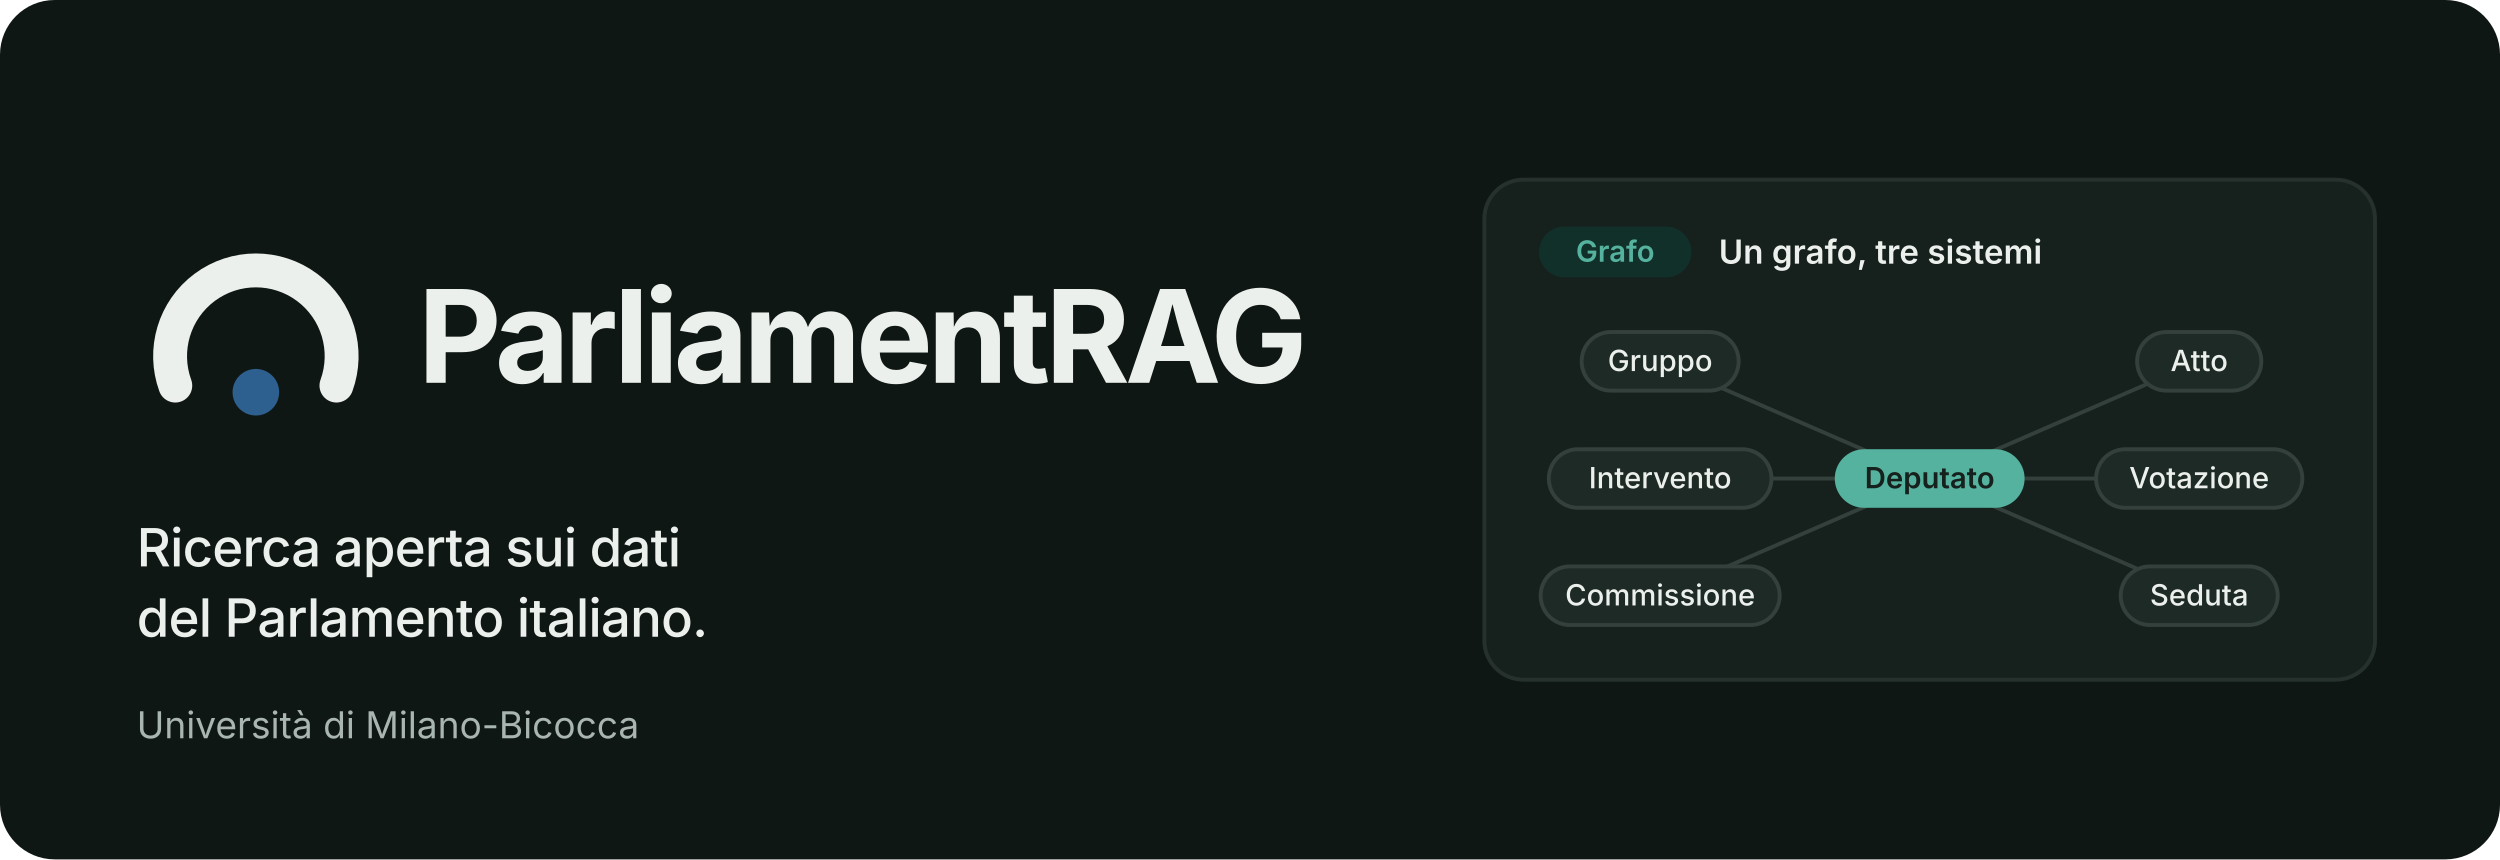
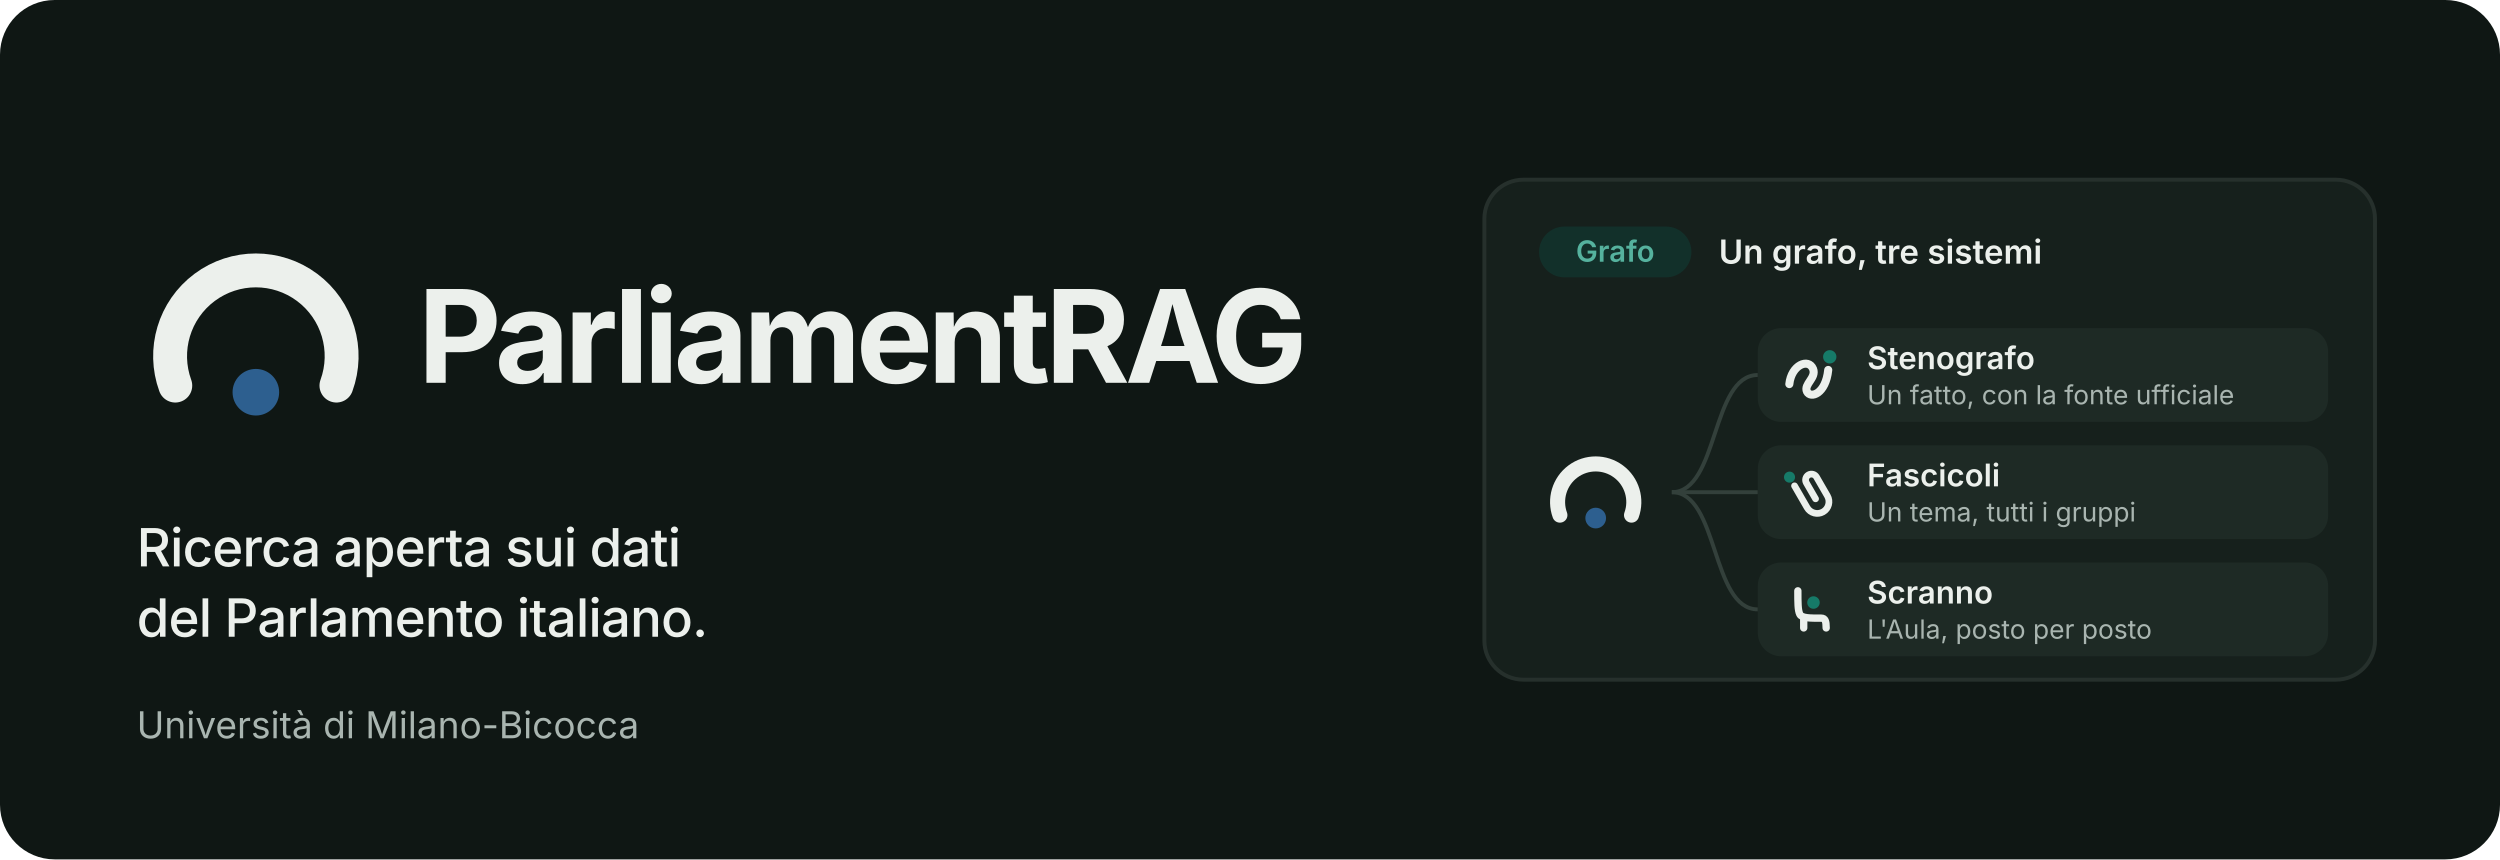
<svg xmlns="http://www.w3.org/2000/svg" width="1280" height="440" viewBox="0 0 1280 440" role="img" aria-label="ParliamentRAG: ricerca aperta sui dati del Parlamento italiano. Università di Milano-Bicocca.">
  <rect width="1280" height="440" rx="28" fill="#0F1714" />
  <svg x="70" y="126" width="122" height="90" viewBox="0 8 224 166">
    <path d="M 35.91 139.73 A 81 81 0 1 1 188.09 139.73" fill="none" stroke="#ECF0EC" stroke-width="32" stroke-linecap="round" />
    <circle cx="112" cy="146" r="22" fill="#2d5f8f" />
  </svg>
  <text x="214" y="196" font-family="Geist, Inter, -apple-system, 'Segoe UI', Helvetica, Arial, sans-serif" font-size="66" font-weight="700" letter-spacing="-2.6" fill="#ECF0EC">ParliamentRAG</text>
  <text x="70" y="290" font-family="Geist, Inter, -apple-system, 'Segoe UI', Helvetica, Arial, sans-serif" font-size="27" font-weight="500" letter-spacing="-0.4" fill="#ECF0EC">Ricerca aperta sui dati</text>
  <text x="70" y="326" font-family="Geist, Inter, -apple-system, 'Segoe UI', Helvetica, Arial, sans-serif" font-size="27" font-weight="500" letter-spacing="-0.4" fill="#ECF0EC">del Parlamento italiano.</text>
  <text x="70" y="378" font-family="Geist, Inter, -apple-system, 'Segoe UI', Helvetica, Arial, sans-serif" font-size="19" fill="#A9B5B0">Università di Milano-Bicocca</text>
  <rect x="760" y="92" width="456" height="256" rx="20" fill="#16201C" stroke="#26302C" stroke-width="2" />
  <rect x="788" y="116" width="78" height="26" rx="13" fill="#12302A" />
  <text x="827" y="134" text-anchor="middle" font-family="Geist, Inter, -apple-system, 'Segoe UI', Helvetica, Arial, sans-serif" font-size="15" font-weight="600" fill="#55B29E">Grafo</text>
  <text x="880" y="135" font-family="Geist, Inter, -apple-system, 'Segoe UI', Helvetica, Arial, sans-serif" font-size="17" font-weight="600" fill="#ECF0EC">Un grafo, tre sistemi</text>
-   <line x1="988" y1="245" x2="850" y2="185" stroke="#33403B" stroke-width="2" />
-   <line x1="988" y1="245" x2="850" y2="245" stroke="#33403B" stroke-width="2" />
-   <line x1="988" y1="245" x2="850" y2="305" stroke="#33403B" stroke-width="2" />
-   <line x1="988" y1="245" x2="1126" y2="185" stroke="#33403B" stroke-width="2" />
-   <line x1="988" y1="245" x2="1126" y2="245" stroke="#33403B" stroke-width="2" />
-   <line x1="988" y1="245" x2="1126" y2="305" stroke="#33403B" stroke-width="2" />
-   <rect x="809.8" y="170" width="80.4" height="30" rx="15" fill="#1E2A25" stroke="#33403B" stroke-width="2" />
-   <text x="850" y="190" text-anchor="middle" font-family="Geist, Inter, -apple-system, 'Segoe UI', Helvetica, Arial, sans-serif" font-size="15" font-weight="500" fill="#ECF0EC">Gruppo</text>
-   <rect x="793.0" y="230" width="114.0" height="30" rx="15" fill="#1E2A25" stroke="#33403B" stroke-width="2" />
-   <text x="850" y="250" text-anchor="middle" font-family="Geist, Inter, -apple-system, 'Segoe UI', Helvetica, Arial, sans-serif" font-size="15" font-weight="500" fill="#ECF0EC">Intervento</text>
-   <rect x="788.8" y="290" width="122.4" height="30" rx="15" fill="#1E2A25" stroke="#33403B" stroke-width="2" />
-   <text x="850" y="310" text-anchor="middle" font-family="Geist, Inter, -apple-system, 'Segoe UI', Helvetica, Arial, sans-serif" font-size="15" font-weight="500" fill="#ECF0EC">Commissione</text>
-   <rect x="1094.2" y="170" width="63.6" height="30" rx="15" fill="#1E2A25" stroke="#33403B" stroke-width="2" />
-   <text x="1126" y="190" text-anchor="middle" font-family="Geist, Inter, -apple-system, 'Segoe UI', Helvetica, Arial, sans-serif" font-size="15" font-weight="500" fill="#ECF0EC">Atto</text>
-   <rect x="1073.2" y="230" width="105.6" height="30" rx="15" fill="#1E2A25" stroke="#33403B" stroke-width="2" />
-   <text x="1126" y="250" text-anchor="middle" font-family="Geist, Inter, -apple-system, 'Segoe UI', Helvetica, Arial, sans-serif" font-size="15" font-weight="500" fill="#ECF0EC">Votazione</text>
-   <rect x="1085.8" y="290" width="80.4" height="30" rx="15" fill="#1E2A25" stroke="#33403B" stroke-width="2" />
-   <text x="1126" y="310" text-anchor="middle" font-family="Geist, Inter, -apple-system, 'Segoe UI', Helvetica, Arial, sans-serif" font-size="15" font-weight="500" fill="#ECF0EC">Seduta</text>
-   <rect x="939.4" y="230" width="97.2" height="30" rx="15" fill="#55B29E" />
-   <text x="988" y="250" text-anchor="middle" font-family="Geist, Inter, -apple-system, 'Segoe UI', Helvetica, Arial, sans-serif" font-size="15" font-weight="600" fill="#16201C">Deputato</text>
+   <svg x="790" y="232" width="54" height="40" viewBox="0 8 224 166">
+     <path d="M 35.91 139.73 A 81 81 0 1 1 188.09 139.73" fill="none" stroke="#ECF0EC" stroke-width="32" stroke-linecap="round" />
+     <circle cx="112" cy="146" r="22" fill="#2d5f8f" />
+   </svg>
+   <path d="M856 252 C 880 252, 876 192, 900 192" fill="none" stroke="#33403B" stroke-width="2" />
+   <path d="M856 252 C 880 252, 876 252, 900 252" fill="none" stroke="#33403B" stroke-width="2" />
+   <path d="M856 252 C 880 252, 876 312, 900 312" fill="none" stroke="#33403B" stroke-width="2" />
+   <rect x="900" y="168" width="292" height="48" rx="12" fill="#1E2A25" />
+   <svg x="912" y="177" width="30" height="30" viewBox="3 4 56 58">
+     <path d="M10 42C12 23 29 16 33.5 27C37 36 24 42 27.5 49.5C31 56.5 46 52 48.5 28" fill="none" stroke="#ECF0EC" stroke-width="8" stroke-linecap="round" stroke-linejoin="round" />
+     <circle cx="50" cy="15" r="6.6" fill="#167A68" />
+   </svg>
+   <text x="956" y="189" font-family="Geist, Inter, -apple-system, 'Segoe UI', Helvetica, Arial, sans-serif" font-size="16" font-weight="600" fill="#ECF0EC">Stenografo</text>
+   <text x="956" y="207" font-family="Geist, Inter, -apple-system, 'Segoe UI', Helvetica, Arial, sans-serif" font-size="13.5" fill="#A9B5B0">Un fatto, con la fonte ufficiale</text>
+   <rect x="900" y="228" width="292" height="48" rx="12" fill="#1E2A25" />
+   <svg x="912" y="237" width="30" height="30" viewBox="-6 -4 64 70">
+     <g transform="rotate(-30 28 32)">
+       <path d="M14 14V44a14 14 0 0 0 28 0V18a7 7 0 0 0-14 0V40" fill="none" stroke="#ECF0EC" stroke-width="8" stroke-linecap="round" stroke-linejoin="round" />
+       <circle cx="14" cy="2" r="6.6" fill="#167A68" />
+     </g>
+   </svg>
+   <text x="956" y="249" font-family="Geist, Inter, -apple-system, 'Segoe UI', Helvetica, Arial, sans-serif" font-size="16" font-weight="600" fill="#ECF0EC">Fascicoli</text>
+   <text x="956" y="267" font-family="Geist, Inter, -apple-system, 'Segoe UI', Helvetica, Arial, sans-serif" font-size="13.5" fill="#A9B5B0">Un tema, tutti i gruppi</text>
+   <rect x="900" y="288" width="292" height="48" rx="12" fill="#1E2A25" />
+   <svg x="912" y="297" width="30" height="30" viewBox="3 1 56 60">
+     <path d="M18 12C18 24 18 32 20 36C22 40 30 40 42 40C46 40 47 43 47 50M24 40V50" fill="none" stroke="#ECF0EC" stroke-width="7.5" stroke-linecap="round" stroke-linejoin="round" />
+     <circle cx="34" cy="24" r="6.4" fill="#167A68" />
+   </svg>
+   <text x="956" y="309" font-family="Geist, Inter, -apple-system, 'Segoe UI', Helvetica, Arial, sans-serif" font-size="16" font-weight="600" fill="#ECF0EC">Scranno</text>
+   <text x="956" y="327" font-family="Geist, Inter, -apple-system, 'Segoe UI', Helvetica, Arial, sans-serif" font-size="13.5" fill="#A9B5B0">L'Aula, posto per posto</text>
</svg>
